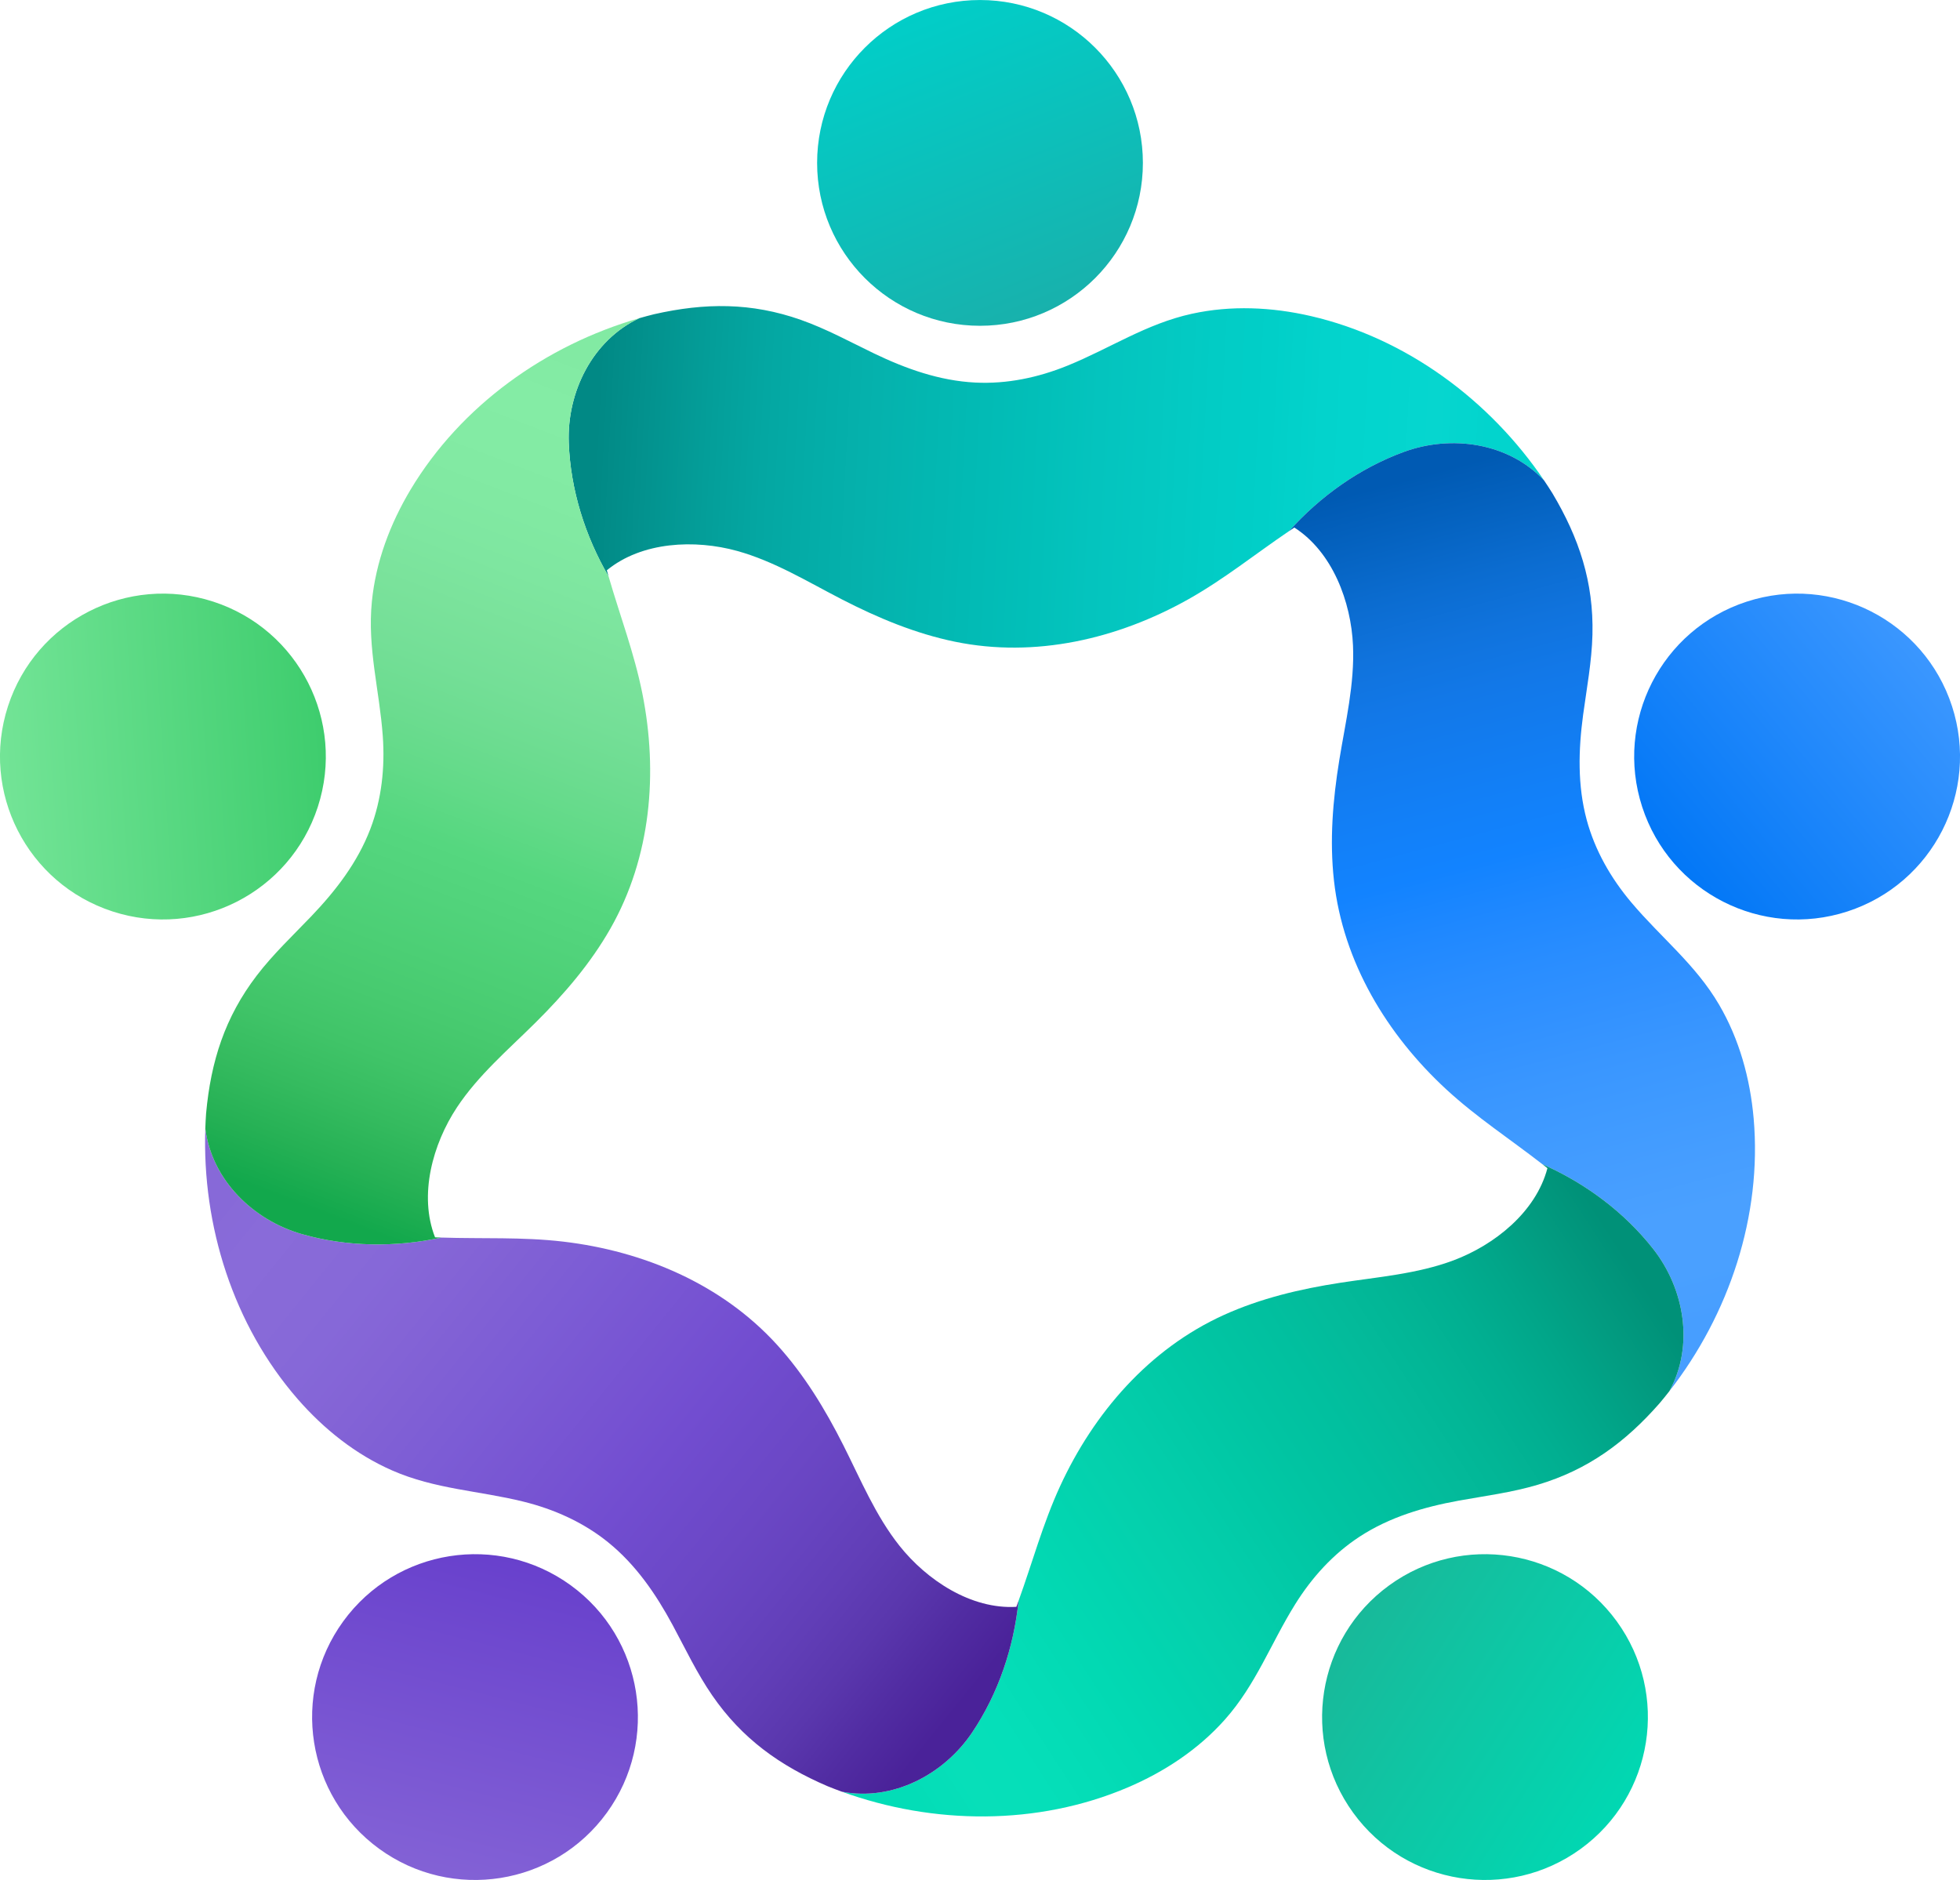
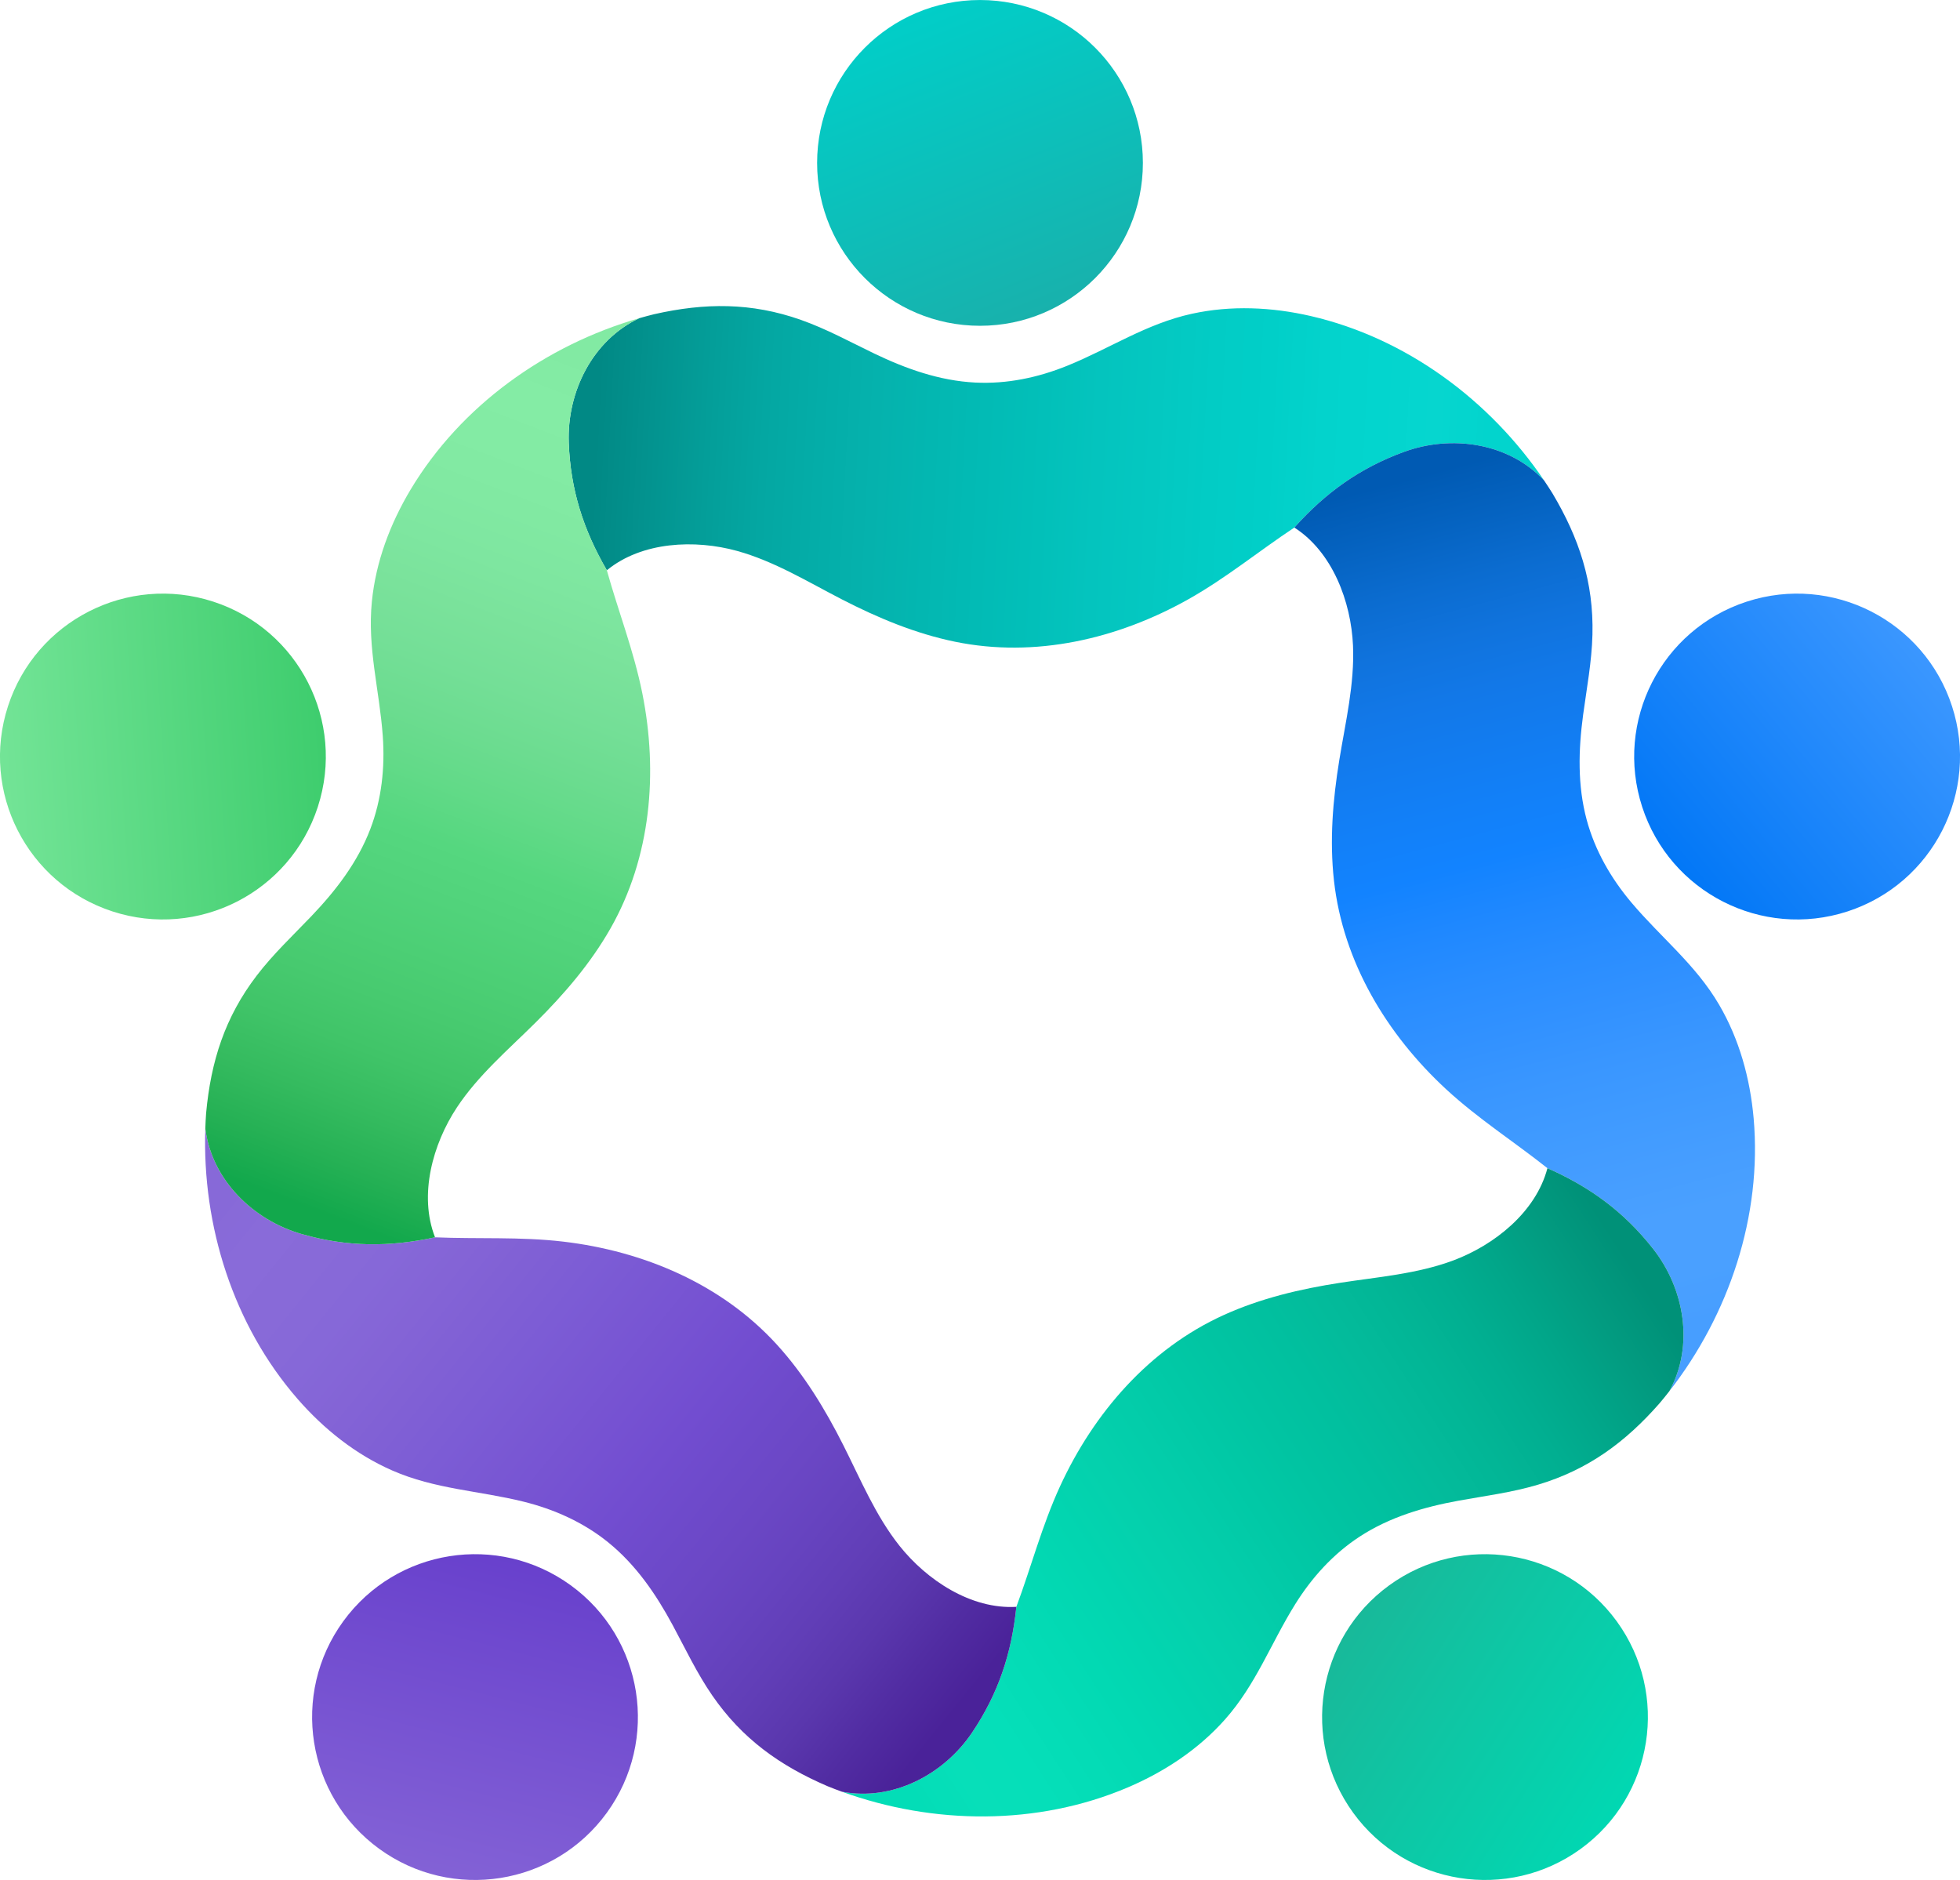
<svg xmlns="http://www.w3.org/2000/svg" viewBox="21.64 15 705.72 676.92" width="705.72" height="676.92" role="img" aria-label="Balsm - five identical ribbons joined in a symmetric ring">
  <defs>
-     <path id="ribbon" d="M251.822 129.569C234.907 137.543 225.750 156.190 226.430 174.439C227.058 191.333 232.291 207.950 240.775 222.571C240.561 221.828 240.349 221.084 240.141 220.338C252.798 209.967 271.892 209.180 287.050 213.373C300.470 217.096 312.460 224.481 324.756 230.808C337.680 237.458 351.179 243.121 365.484 246.059C394.382 251.996 424.070 245.067 449.488 230.795C462.428 223.522 473.601 214.479 485.754 206.245C497.038 193.657 511.224 183.546 527.097 177.728C544.243 171.443 564.806 174.389 577.618 188.012C557.997 158.993 527.880 136.693 493.532 128.783C479.520 125.567 464.883 124.887 450.776 127.980C434.356 131.571 421.268 140.460 406.004 146.658C395.451 150.950 384.177 153.329 372.750 152.747C359.914 152.087 347.877 147.802 336.387 142.279C327.659 138.072 319.135 133.396 309.972 130.166C292.146 123.879 275.435 123.998 257.162 128.139C255.374 128.582 253.594 129.059 251.822 129.569Z" />
+     <path id="ribbon" d="M251.822 129.569C234.907 137.543 225.750 156.190 226.430 174.439C227.058 191.333 231.657 205.717 240.141 220.338C252.798 209.967 271.892 209.180 287.050 213.373C300.470 217.096 312.460 224.481 324.756 230.808C337.680 237.458 351.179 243.121 365.484 246.059C394.382 251.996 424.070 245.067 449.488 230.795C463.109 223.139 474.772 213.522 487.682 204.952C498.965 192.365 511.224 183.546 527.097 177.728C544.243 171.443 564.806 174.389 577.618 188.012C557.997 158.993 527.880 136.693 493.532 128.783C479.520 125.567 464.883 124.887 450.776 127.980C434.356 131.571 421.268 140.460 406.004 146.658C395.451 150.950 384.177 153.329 372.750 152.747C359.914 152.087 347.877 147.802 336.387 142.279C327.659 138.072 319.135 133.396 309.972 130.166C292.146 123.879 275.435 123.998 257.162 128.139C255.374 128.582 253.594 129.059 251.822 129.569Z" />
    <circle id="head" cx="374.5" cy="73.655" r="58.65" />
    <linearGradient id="ribbon-axis" gradientUnits="userSpaceOnUse" x1="236.232" y1="170.556" x2="557.445" y2="187.401" />
    <linearGradient id="gradient-aqua" href="#ribbon-axis">
      <stop offset="0" stop-color="#018985" />
      <stop offset="0.062" stop-color="#03938F" />
      <stop offset="0.125" stop-color="#049E99" />
      <stop offset="0.188" stop-color="#04A7A2" />
      <stop offset="0.25" stop-color="#04ADA8" />
      <stop offset="0.312" stop-color="#05B2AD" />
      <stop offset="0.375" stop-color="#03B7B1" />
      <stop offset="0.435" stop-color="#02BBB5" />
      <stop offset="0.5" stop-color="#02C0B9" />
      <stop offset="0.562" stop-color="#04C4BE" />
      <stop offset="0.625" stop-color="#04C8C1" />
      <stop offset="0.688" stop-color="#02CCC5" />
      <stop offset="0.75" stop-color="#01CFC8" />
      <stop offset="0.812" stop-color="#03D3CC" />
      <stop offset="0.875" stop-color="#03D5CE" />
      <stop offset="0.938" stop-color="#06D6CF" />
      <stop offset="1" stop-color="#02D4CD" />
    </linearGradient>
    <linearGradient id="gradient-blue" href="#ribbon-axis">
      <stop offset="0" stop-color="#005AB3" />
      <stop offset="0.062" stop-color="#0563C1" />
      <stop offset="0.125" stop-color="#0B6CD0" />
      <stop offset="0.188" stop-color="#1073DD" />
      <stop offset="0.25" stop-color="#1278E8" />
      <stop offset="0.312" stop-color="#127CF0" />
      <stop offset="0.375" stop-color="#1280F8" />
      <stop offset="0.435" stop-color="#1283FF" />
      <stop offset="0.5" stop-color="#1F88FF" />
      <stop offset="0.562" stop-color="#298DFF" />
      <stop offset="0.625" stop-color="#3191FF" />
      <stop offset="0.688" stop-color="#3996FF" />
      <stop offset="0.75" stop-color="#3F9AFF" />
      <stop offset="0.812" stop-color="#459DFF" />
      <stop offset="0.875" stop-color="#4AA0FF" />
      <stop offset="0.938" stop-color="#4AA0FF" />
      <stop offset="1" stop-color="#479EFF" />
    </linearGradient>
    <linearGradient id="gradient-emerald" href="#ribbon-axis">
      <stop offset="0" stop-color="#009178" />
      <stop offset="0.062" stop-color="#029B80" />
      <stop offset="0.125" stop-color="#01A689" />
      <stop offset="0.188" stop-color="#01AF91" />
      <stop offset="0.25" stop-color="#02B696" />
      <stop offset="0.312" stop-color="#03BB9B" />
      <stop offset="0.375" stop-color="#01C09F" />
      <stop offset="0.435" stop-color="#01C4A2" />
      <stop offset="0.5" stop-color="#01C9A6" />
      <stop offset="0.562" stop-color="#03CDAA" />
      <stop offset="0.625" stop-color="#04D1AD" />
      <stop offset="0.688" stop-color="#02D5B0" />
      <stop offset="0.75" stop-color="#02D9B3" />
      <stop offset="0.812" stop-color="#04DCB6" />
      <stop offset="0.875" stop-color="#05DFB9" />
      <stop offset="0.938" stop-color="#07DFB9" />
      <stop offset="1" stop-color="#03DDB7" />
    </linearGradient>
    <linearGradient id="gradient-violet" href="#ribbon-axis">
      <stop offset="0" stop-color="#4A2299" />
      <stop offset="0.062" stop-color="#512CA2" />
      <stop offset="0.125" stop-color="#5A37AD" />
      <stop offset="0.188" stop-color="#613EB7" />
      <stop offset="0.25" stop-color="#6643BF" />
      <stop offset="0.312" stop-color="#6B47C5" />
      <stop offset="0.375" stop-color="#6E4ACB" />
      <stop offset="0.435" stop-color="#724DD0" />
      <stop offset="0.5" stop-color="#7652D2" />
      <stop offset="0.562" stop-color="#7957D3" />
      <stop offset="0.625" stop-color="#7C5CD5" />
      <stop offset="0.688" stop-color="#8060D5" />
      <stop offset="0.75" stop-color="#8464D6" />
      <stop offset="0.812" stop-color="#8668D8" />
      <stop offset="0.875" stop-color="#886AD8" />
      <stop offset="0.938" stop-color="#896BD9" />
      <stop offset="1" stop-color="#8769D8" />
    </linearGradient>
    <linearGradient id="gradient-mint" href="#ribbon-axis">
      <stop offset="0" stop-color="#12A84C" />
      <stop offset="0.062" stop-color="#26B155" />
      <stop offset="0.125" stop-color="#35BB5F" />
      <stop offset="0.188" stop-color="#40C468" />
      <stop offset="0.25" stop-color="#47CA6F" />
      <stop offset="0.312" stop-color="#4CCF75" />
      <stop offset="0.375" stop-color="#51D37B" />
      <stop offset="0.435" stop-color="#55D77F" />
      <stop offset="0.5" stop-color="#62DA88" />
      <stop offset="0.562" stop-color="#6CDC90" />
      <stop offset="0.625" stop-color="#74DF97" />
      <stop offset="0.688" stop-color="#7AE29B" />
      <stop offset="0.75" stop-color="#7EE6A0" />
      <stop offset="0.812" stop-color="#81E9A2" />
      <stop offset="0.875" stop-color="#83EBA4" />
      <stop offset="0.938" stop-color="#84ECA5" />
      <stop offset="1" stop-color="#82EAA3" />
    </linearGradient>
    <linearGradient id="head-axis" gradientUnits="userSpaceOnUse" x1="351.006" y1="15.035" x2="397.934" y2="132.355" />
    <linearGradient id="head-aqua" href="#head-axis">
      <stop offset="0" stop-color="#00CFC9" />
      <stop offset="1" stop-color="#19B0AB" />
    </linearGradient>
    <linearGradient id="head-blue" href="#head-axis">
      <stop offset="0" stop-color="#3D98FF" />
      <stop offset="1" stop-color="#0076F6" />
    </linearGradient>
    <linearGradient id="head-emerald" href="#head-axis">
      <stop offset="0" stop-color="#00D9B3" />
      <stop offset="1" stop-color="#19B899" />
    </linearGradient>
    <linearGradient id="head-violet" href="#head-axis">
      <stop offset="0" stop-color="#8463D6" />
      <stop offset="1" stop-color="#673FCC" />
    </linearGradient>
    <linearGradient id="head-mint" href="#head-axis">
      <stop offset="0" stop-color="#75E598" />
      <stop offset="1" stop-color="#3CCC6C" />
    </linearGradient>
  </defs>
  <g id="ring">
    <use href="#ribbon" fill="url(#gradient-aqua)" />
    <use href="#ribbon" transform="rotate(72 374.5 383)" fill="url(#gradient-blue)" />
    <use href="#ribbon" transform="rotate(144 374.5 383)" fill="url(#gradient-emerald)" />
    <use href="#ribbon" transform="rotate(216 374.5 383)" fill="url(#gradient-violet)" />
    <use href="#ribbon" transform="rotate(288 374.5 383)" fill="url(#gradient-mint)" />
  </g>
  <g id="heads">
    <use href="#head" fill="url(#head-aqua)" />
    <use href="#head" transform="rotate(72 374.5 383)" fill="url(#head-blue)" />
    <use href="#head" transform="rotate(144 374.5 383)" fill="url(#head-emerald)" />
    <use href="#head" transform="rotate(216 374.5 383)" fill="url(#head-violet)" />
    <use href="#head" transform="rotate(288 374.5 383)" fill="url(#head-mint)" />
  </g>
</svg>
